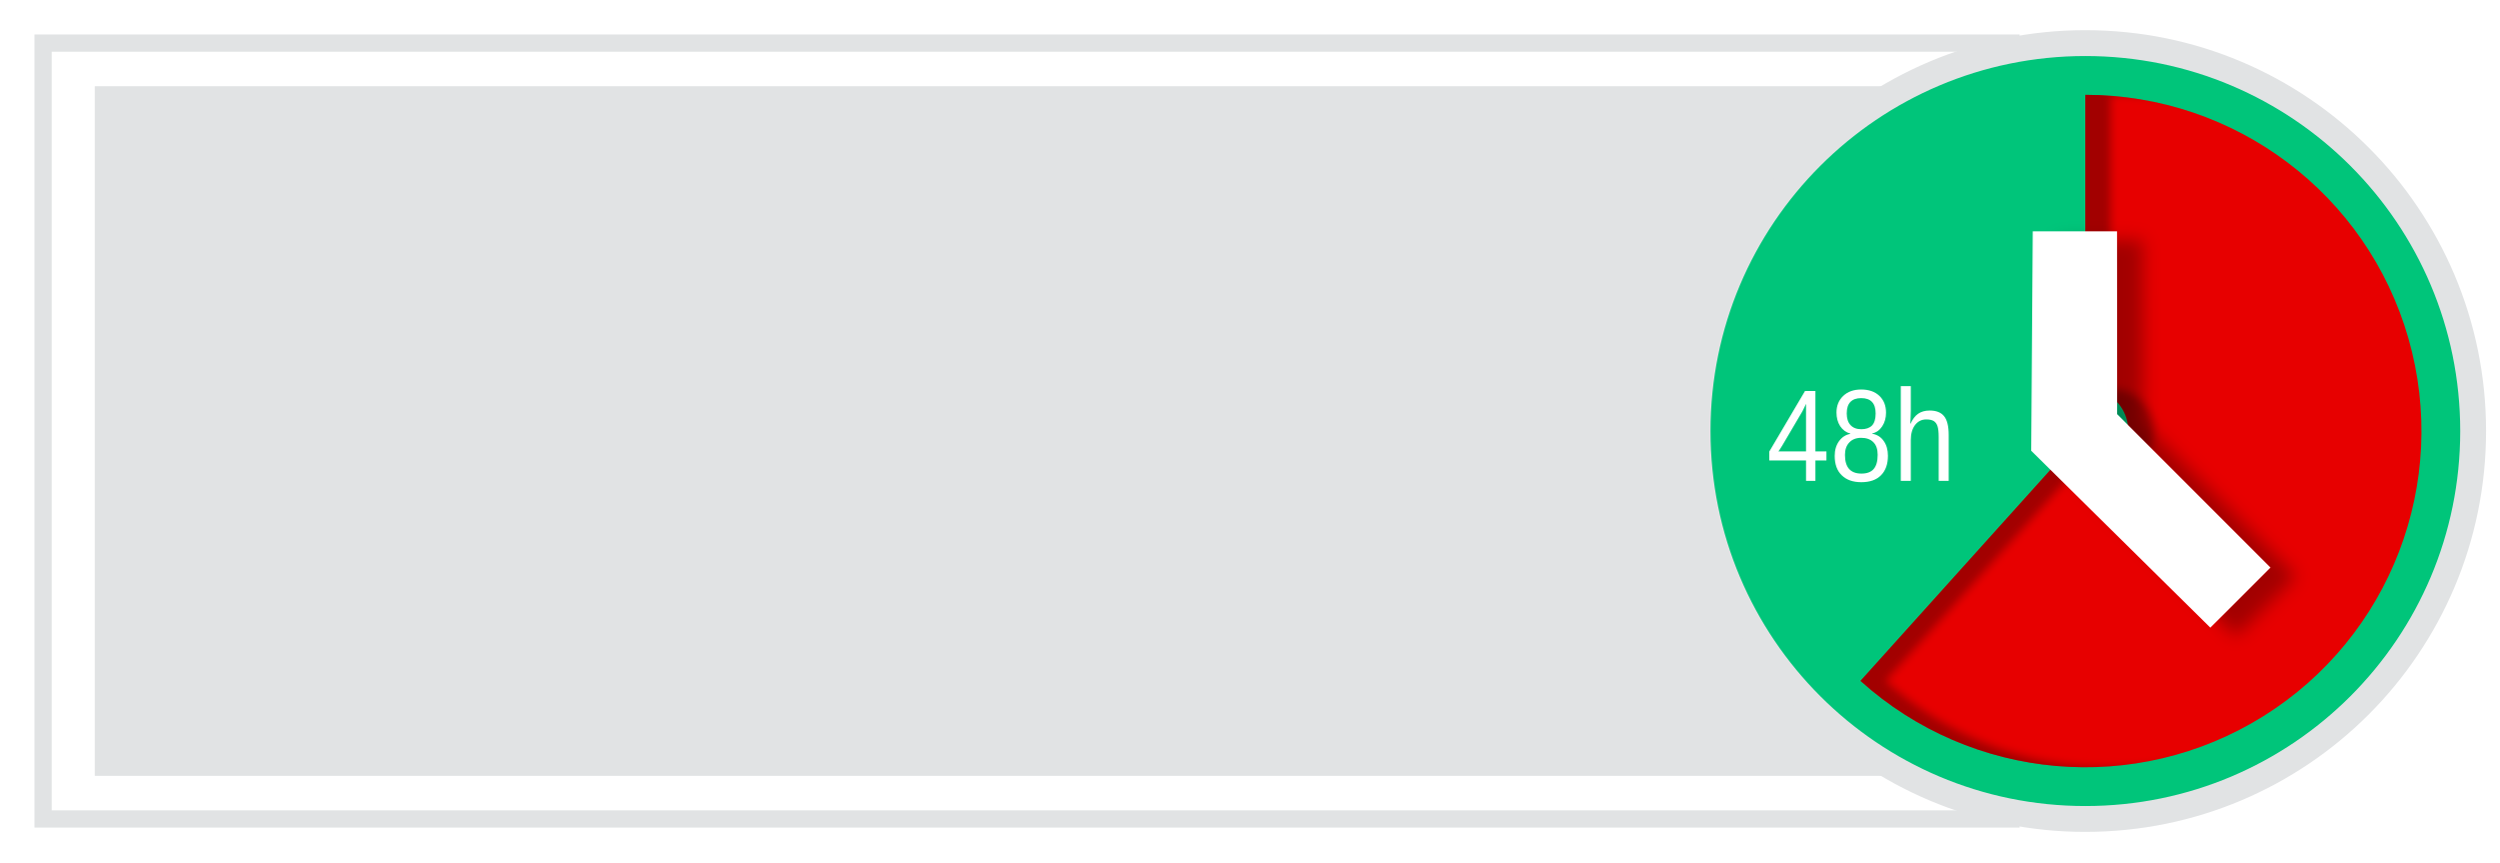
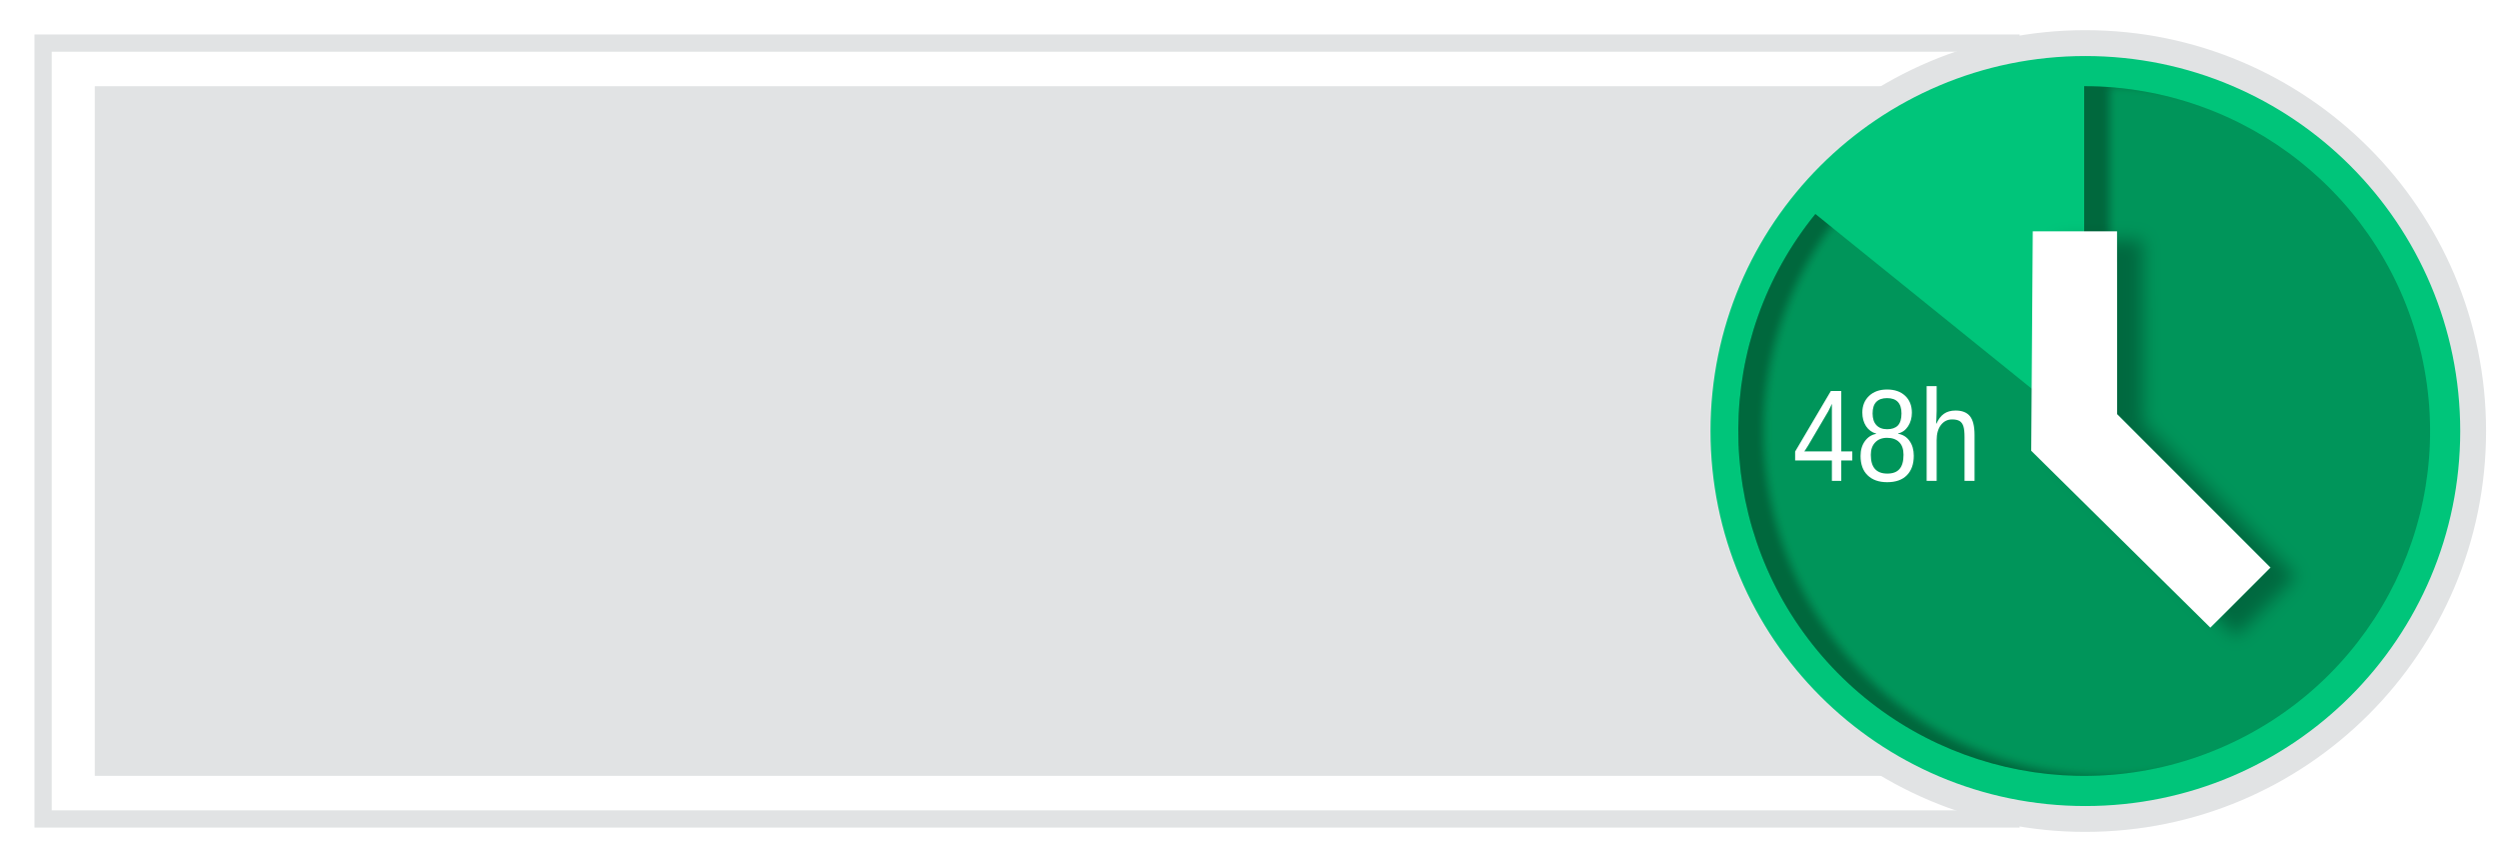
<svg xmlns="http://www.w3.org/2000/svg" xmlns:ns1="https://boxy-svg.com" viewBox="0 0 290 100">
  <defs>
    <filter id="drop-shadow-filter-0" x="-500%" y="-500%" width="1000%" height="1000%" ns1:preset="drop-shadow 1 3 1 1 0.5 rgba(0,0,0,0.3)">
      <feGaussianBlur in="SourceAlpha" stdDeviation="1" />
      <feOffset dx="3" dy="1" />
      <feComponentTransfer result="offsetblur">
        <feFuncA id="spread-ctrl" type="linear" slope="1" />
      </feComponentTransfer>
      <feFlood flood-color="rgba(0,0,0,0.3)" />
      <feComposite in2="offsetblur" operator="in" />
      <feMerge>
        <feMergeNode />
        <feMergeNode in="SourceGraphic" />
      </feMerge>
    </filter>
    <filter id="inner-shadow-filter-0" x="-500%" y="-500%" width="1000%" height="1000%" ns1:preset="inner-shadow 1 6 0 1 0.39 rgba(0,0,0,0.7)">
      <feOffset dx="6" dy="0" />
      <feGaussianBlur stdDeviation="1" />
      <feComposite operator="out" in="SourceGraphic" />
      <feComponentTransfer result="choke">
        <feFuncA type="linear" slope="0.78" />
      </feComponentTransfer>
      <feFlood flood-color="rgba(0,0,0,0.7)" result="color" />
      <feComposite operator="in" in="color" in2="choke" result="shadow" />
      <feComposite operator="over" in="shadow" in2="SourceGraphic" />
    </filter>
  </defs>
  <g style="pointer-events: none;">
    <rect style="fill: rgb(255, 255, 255); stroke-width: 2px; stroke: rgb(225, 227, 228);" width="228.372" height="90" x="5" y="5" ns1:origin="0 0" />
    <rect style="fill: rgb(225, 227, 228); stroke-width: 0px;" width="220" height="80" y="10" x="11" ns1:origin="0 0" />
    <circle style="stroke: rgb(225, 227, 228); stroke-width: 3px; fill: rgb(0, 197, 122);" cx="242" cy="50" r="45" />
-     <path style="fill: rgb(231, 0, 0); filter: url(#inner-shadow-filter-0);" transform="matrix(0.498753, 0, 0, 0.498754, -106.8428, -37.20614)" d="M 699.43 96.653 A 78.195 78.195 0 1 1 647.107 232.958 L 692.722 182.298 A 10.025 10.025 0 1 0 699.43 164.823 Z" ns1:shape="pie 699.43 174.848 10.025 78.195 0 222 1@058a788e" />
-     <text style="fill: rgb(255, 255, 255); font-family: Arial, sans-serif; font-size: 14px; stroke-width: 0px; white-space: pre;" x="207.012" y="56.702" transform="matrix(0.941177, 0, 0, 1.083665, 10.17636, -5.664329)" ns1:origin="0.590904 0.5">48h</text>
+     <path style="filter: url(#inner-shadow-filter-0); fill: rgb(0, 149, 90);" transform="matrix(0.500484, 0, 0, 0.498754, -108.1922, -37.20614)" d="M 699.43 94.648 A 80.2 80.2 0 1 1 637.103 124.377 L 699.43 174.848 Z" ns1:shape="pie 699.43 174.848 0 80.2 0 309 1@b6441679" ns1:origin="0.483869 0.5" />
+     <text style="fill: rgb(255, 255, 255); font-family: Arial, sans-serif; font-size: 14px; stroke-width: 0px; white-space: pre;" x="207.012" y="56.702" transform="matrix(0.941177, 0, 0, 1.083665, 13.17636, -5.664329)" ns1:origin="0.590904 0.5">48h</text>
    <polygon style="stroke-width: 3px; stroke-linecap: square; fill: rgb(255, 255, 255); filter: url(#drop-shadow-filter-0);" points="235.716 52.289 235.894 26.838 245.675 26.838 245.688 48.062 263.467 65.841 256.503 72.805" />
  </g>
</svg>
